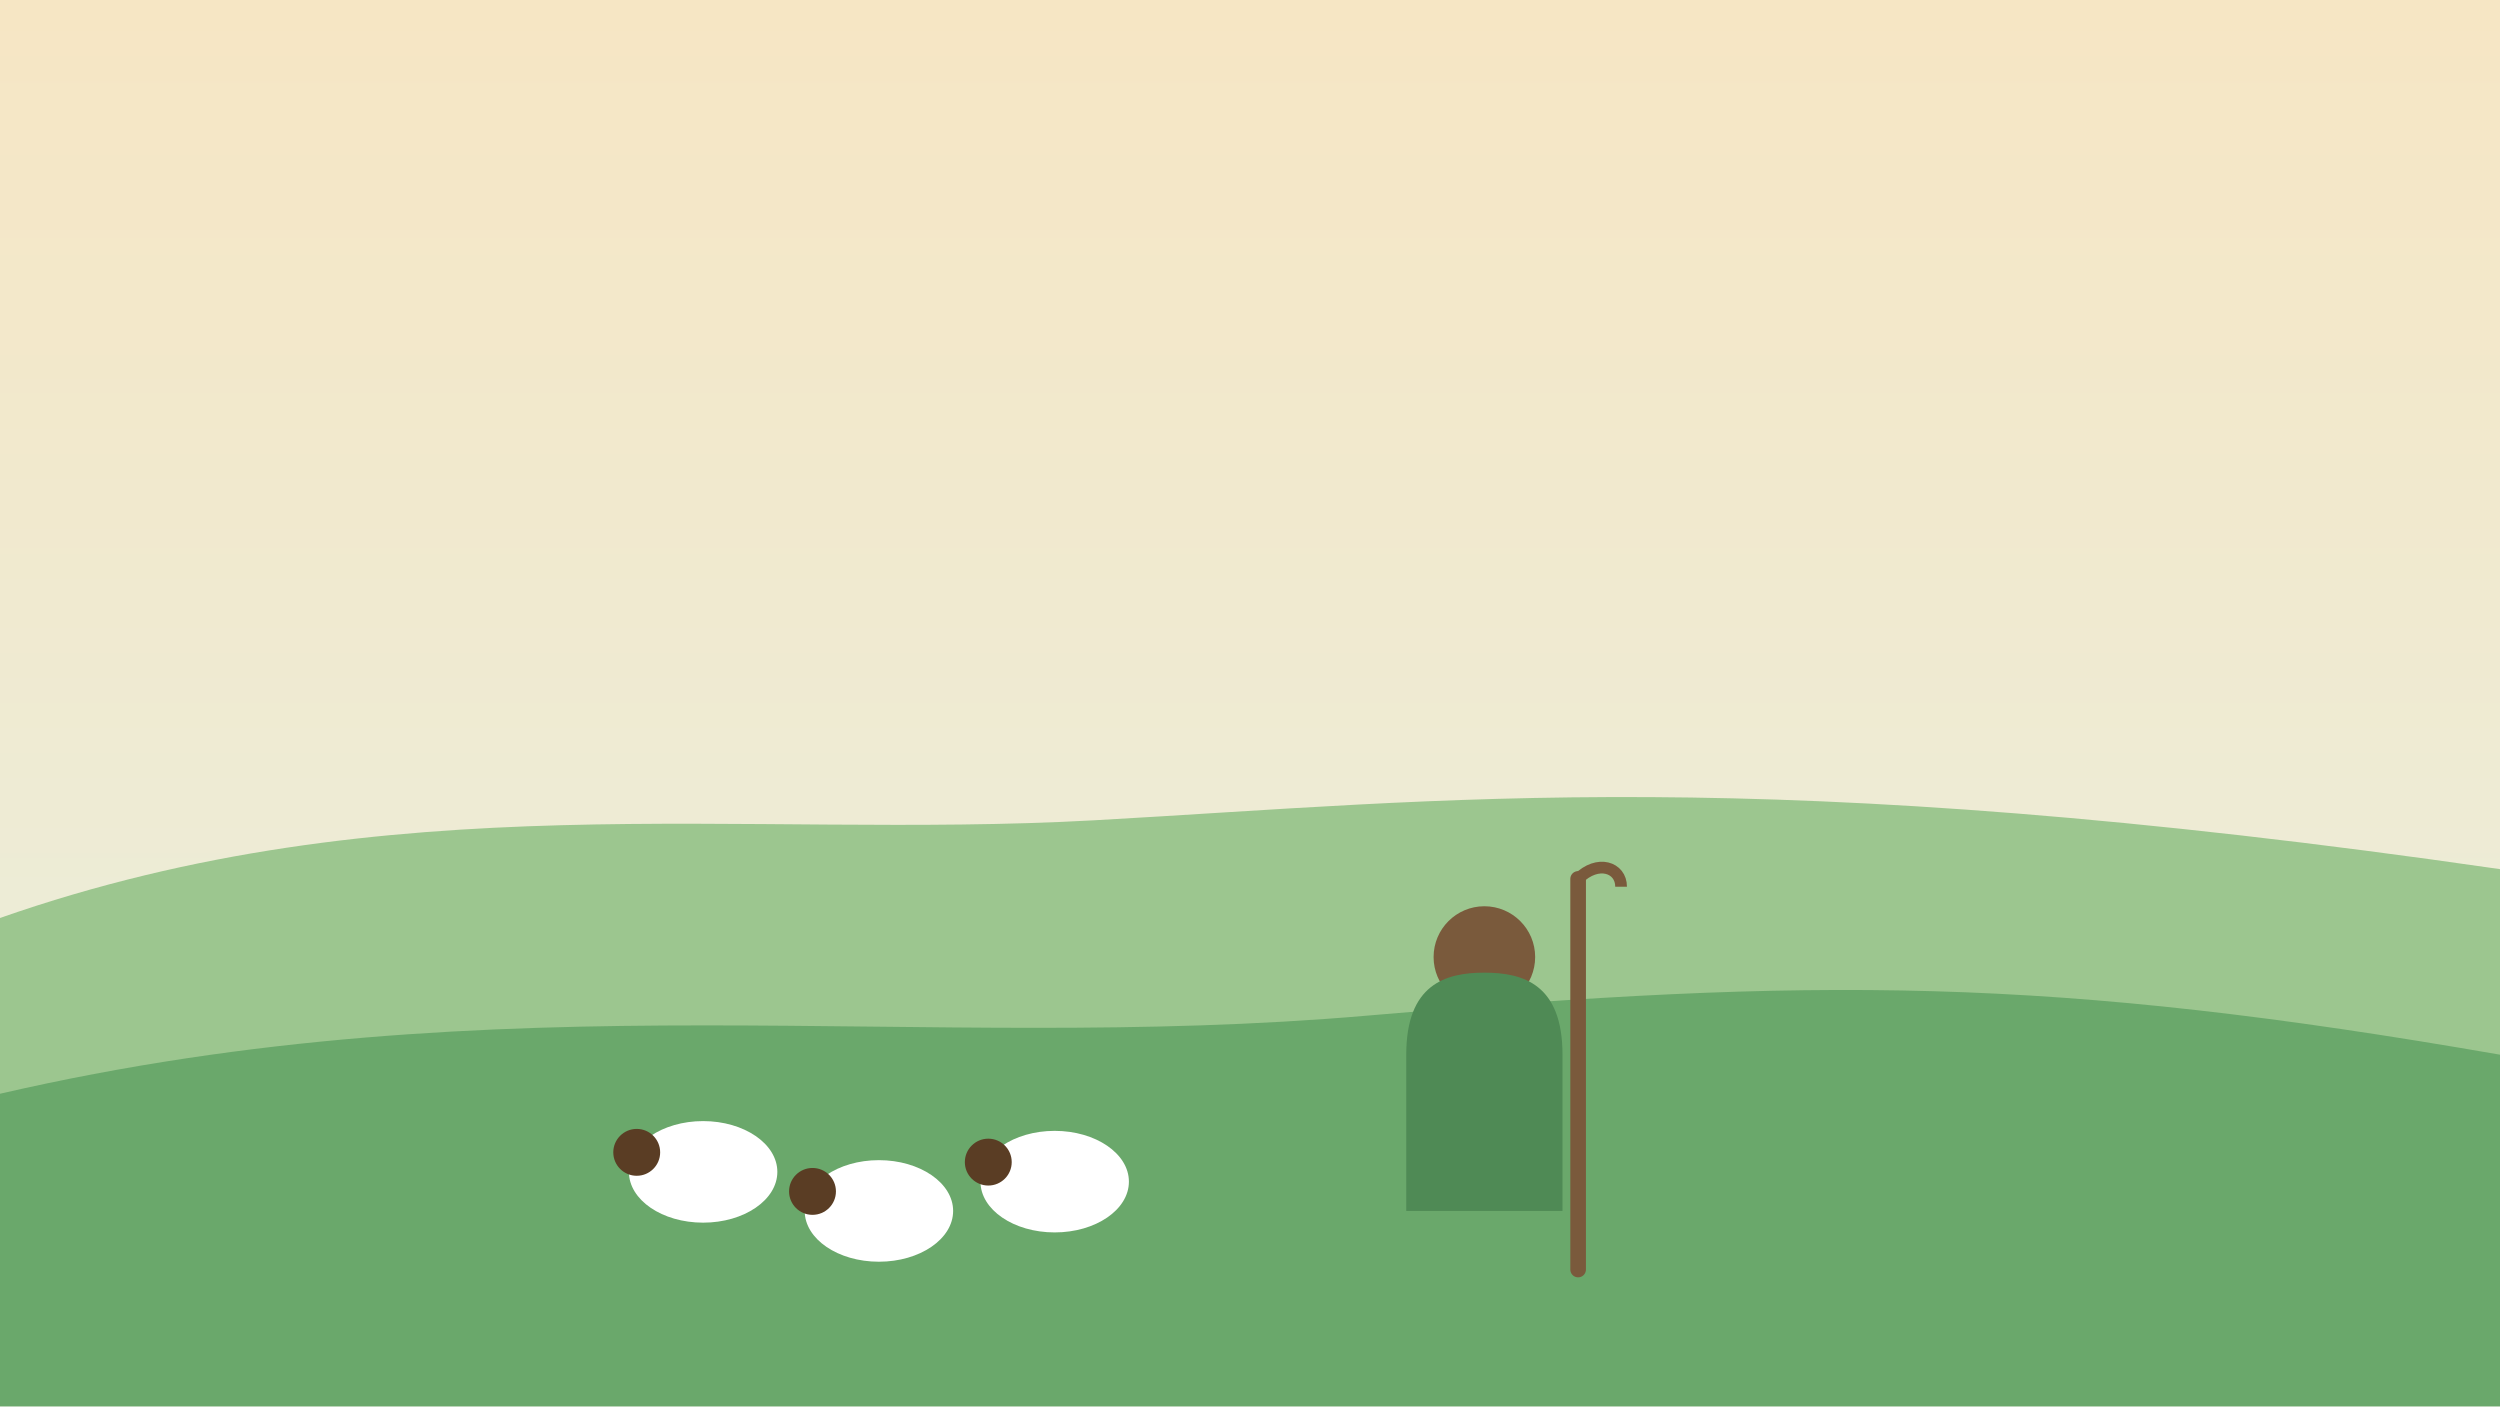
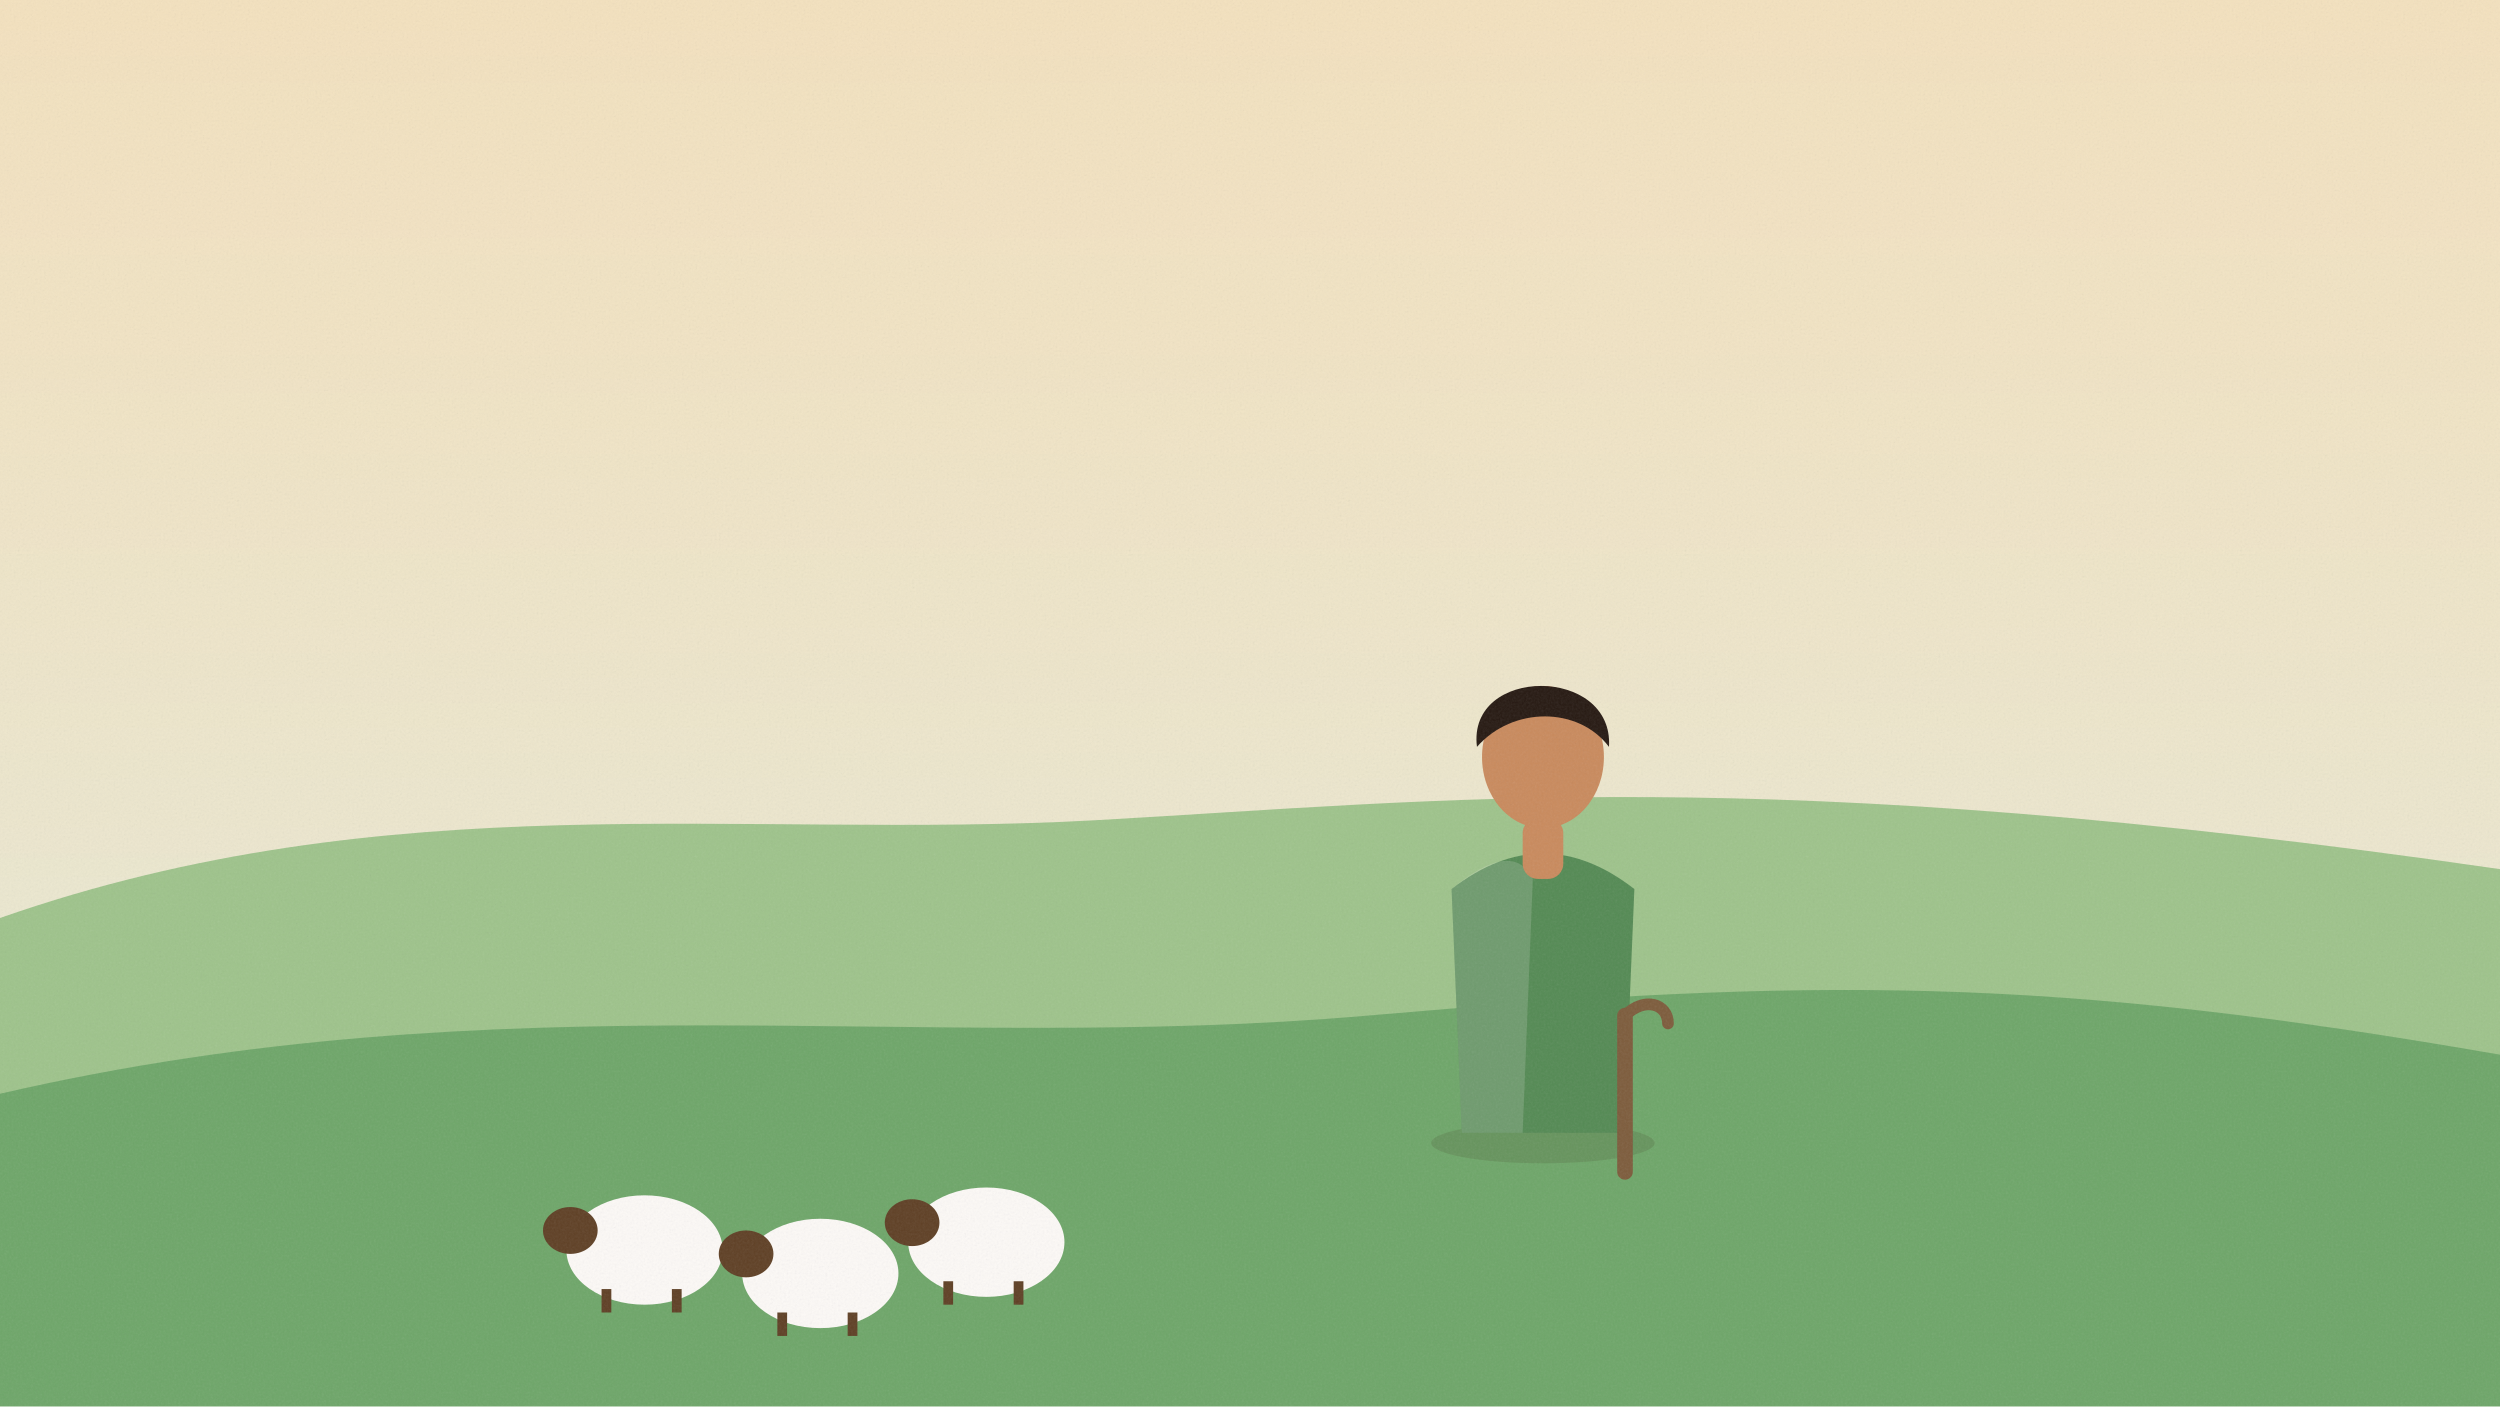
<svg xmlns="http://www.w3.org/2000/svg" viewBox="0 0 1280 720" preserveAspectRatio="xMidYMid slice" role="img" aria-hidden="true">
  <defs>
-     <linearGradient id="c" x1="0" y1="0" x2="0" y2="1">
+     <linearGradient id="cl" x1="0" y1="0" x2="0" y2="1">
      <stop offset="0" stop-color="#f6e6c4" />
      <stop offset="1" stop-color="#e8efe0" />
    </linearGradient>
+     <filter id="gr-lucas" x="0" y="0" width="100%" height="100%">
+       <feTurbulence type="fractalNoise" baseFrequency=".9" numOctaves="2" seed="7" result="n" />
+       <feColorMatrix type="saturate" values="0" in="n" result="g" />
+       <feComponentTransfer in="g">
+         <feFuncA type="table" tableValues="0 .10" />
+       </feComponentTransfer>
+     </filter>
+     <filter id="sh-lucas" x="-50%" y="-50%" width="200%" height="200%">
+       <feGaussianBlur stdDeviation="6" />
+     </filter>
  </defs>
-   <rect width="1280" height="720" fill="url(#c)" />
+   <rect width="1280" height="720" fill="url(#cl)" />
  <path d="M0 470C200 400 380 430 560 420S900 390 1280 445V720H0Z" fill="#9cc68f" />
  <path d="M0 560C260 500 470 540 700 520S1050 500 1280 540V720H0Z" fill="#6aa86b" />
-   <g transform="translate(360 600)">
-     <ellipse cx="0" cy="0" rx="38" ry="26" fill="#ffffff" />
-     <circle cx="-34" cy="-10" r="12" fill="#5a3d24" />
+   <g transform="translate(330 640)">
+     <ellipse cx="0" cy="0" rx="40" ry="28" fill="#ffffff" />
+     <ellipse cx="-38" cy="-10" rx="14" ry="12" fill="#5a3d24" />
+     <rect x="-22" y="20" width="5" height="12" fill="#5a3d24" />
+     <rect x="14" y="20" width="5" height="12" fill="#5a3d24" />
  </g>
-   <g transform="translate(450 620)">
-     <ellipse cx="0" cy="0" rx="38" ry="26" fill="#ffffff" />
-     <circle cx="-34" cy="-10" r="12" fill="#5a3d24" />
+   <g transform="translate(420 652)">
+     <ellipse cx="0" cy="0" rx="40" ry="28" fill="#ffffff" />
+     <ellipse cx="-38" cy="-10" rx="14" ry="12" fill="#5a3d24" />
+     <rect x="-22" y="20" width="5" height="12" fill="#5a3d24" />
+     <rect x="14" y="20" width="5" height="12" fill="#5a3d24" />
  </g>
-   <g transform="translate(540 605)">
-     <ellipse cx="0" cy="0" rx="38" ry="26" fill="#ffffff" />
-     <circle cx="-34" cy="-10" r="12" fill="#5a3d24" />
+   <g transform="translate(505 636)">
+     <ellipse cx="0" cy="0" rx="40" ry="28" fill="#ffffff" />
+     <ellipse cx="-38" cy="-10" rx="14" ry="12" fill="#5a3d24" />
+     <rect x="-22" y="20" width="5" height="12" fill="#5a3d24" />
+     <rect x="14" y="20" width="5" height="12" fill="#5a3d24" />
  </g>
-   <g transform="translate(760 560)">
-     <circle cx="0" cy="-70" r="26" fill="#7a5a3c" />
-     <path d="M-40 -20C-40-56-20-62 0-62S40-56 40-20V60H-40Z" fill="#4f8a55" />
-     <path d="M48 -110v200" stroke="#7a5a3c" stroke-width="8" stroke-linecap="round" />
-     <path d="M48 -110c10-10 22-6 22 4" stroke="#7a5a3c" stroke-width="6" fill="none" />
+   <g transform="translate(790 580)">
+     <ellipse cx="0" cy="5.2" rx="57.2" ry="10.4" fill="#3a2a1a" opacity=".16" />
+     <path d="M-41.6 0.0 L-46.8 -124.8 Q0 -161.2 46.8 -124.8 L41.6 0.0Z" fill="#4f8a55" />
+     <path d="M-41.6 0.0 L-46.8 -124.8 Q-15.6 -150.8 -5.2 -130.0 L-10.4 0.0Z" fill="#ffffff" opacity=".16" />
+     <rect x="-10.4" y="-161.2" width="20.8" height="31.2" rx="7.8" fill="#c98a5e" />
+     <ellipse cx="0" cy="-192.4" rx="31.2" ry="36.4" fill="#c98a5e" />
+     <path d="M-33.8 -197.6 C-39.0 -239.2 36.4 -239.2 33.8 -197.6 C18.2 -218.4 -15.6 -218.4 -33.8 -197.6Z" fill="#1e1410" />
+   </g>
+   <path d="M832 520 V600" stroke="#7a5a3c" stroke-width="8" stroke-linecap="round" />
+   <path d="M832 520 c10 -10 22 -6 22 4" stroke="#7a5a3c" stroke-width="6" fill="none" stroke-linecap="round" />
+   <g data-mejora="2" aria-hidden="true">
+     <rect width="1280" height="720" fill="#c9893f" opacity=".05" />
+     <rect width="1280" height="720" filter="url(#gr-lucas)" />
  </g>
</svg>
